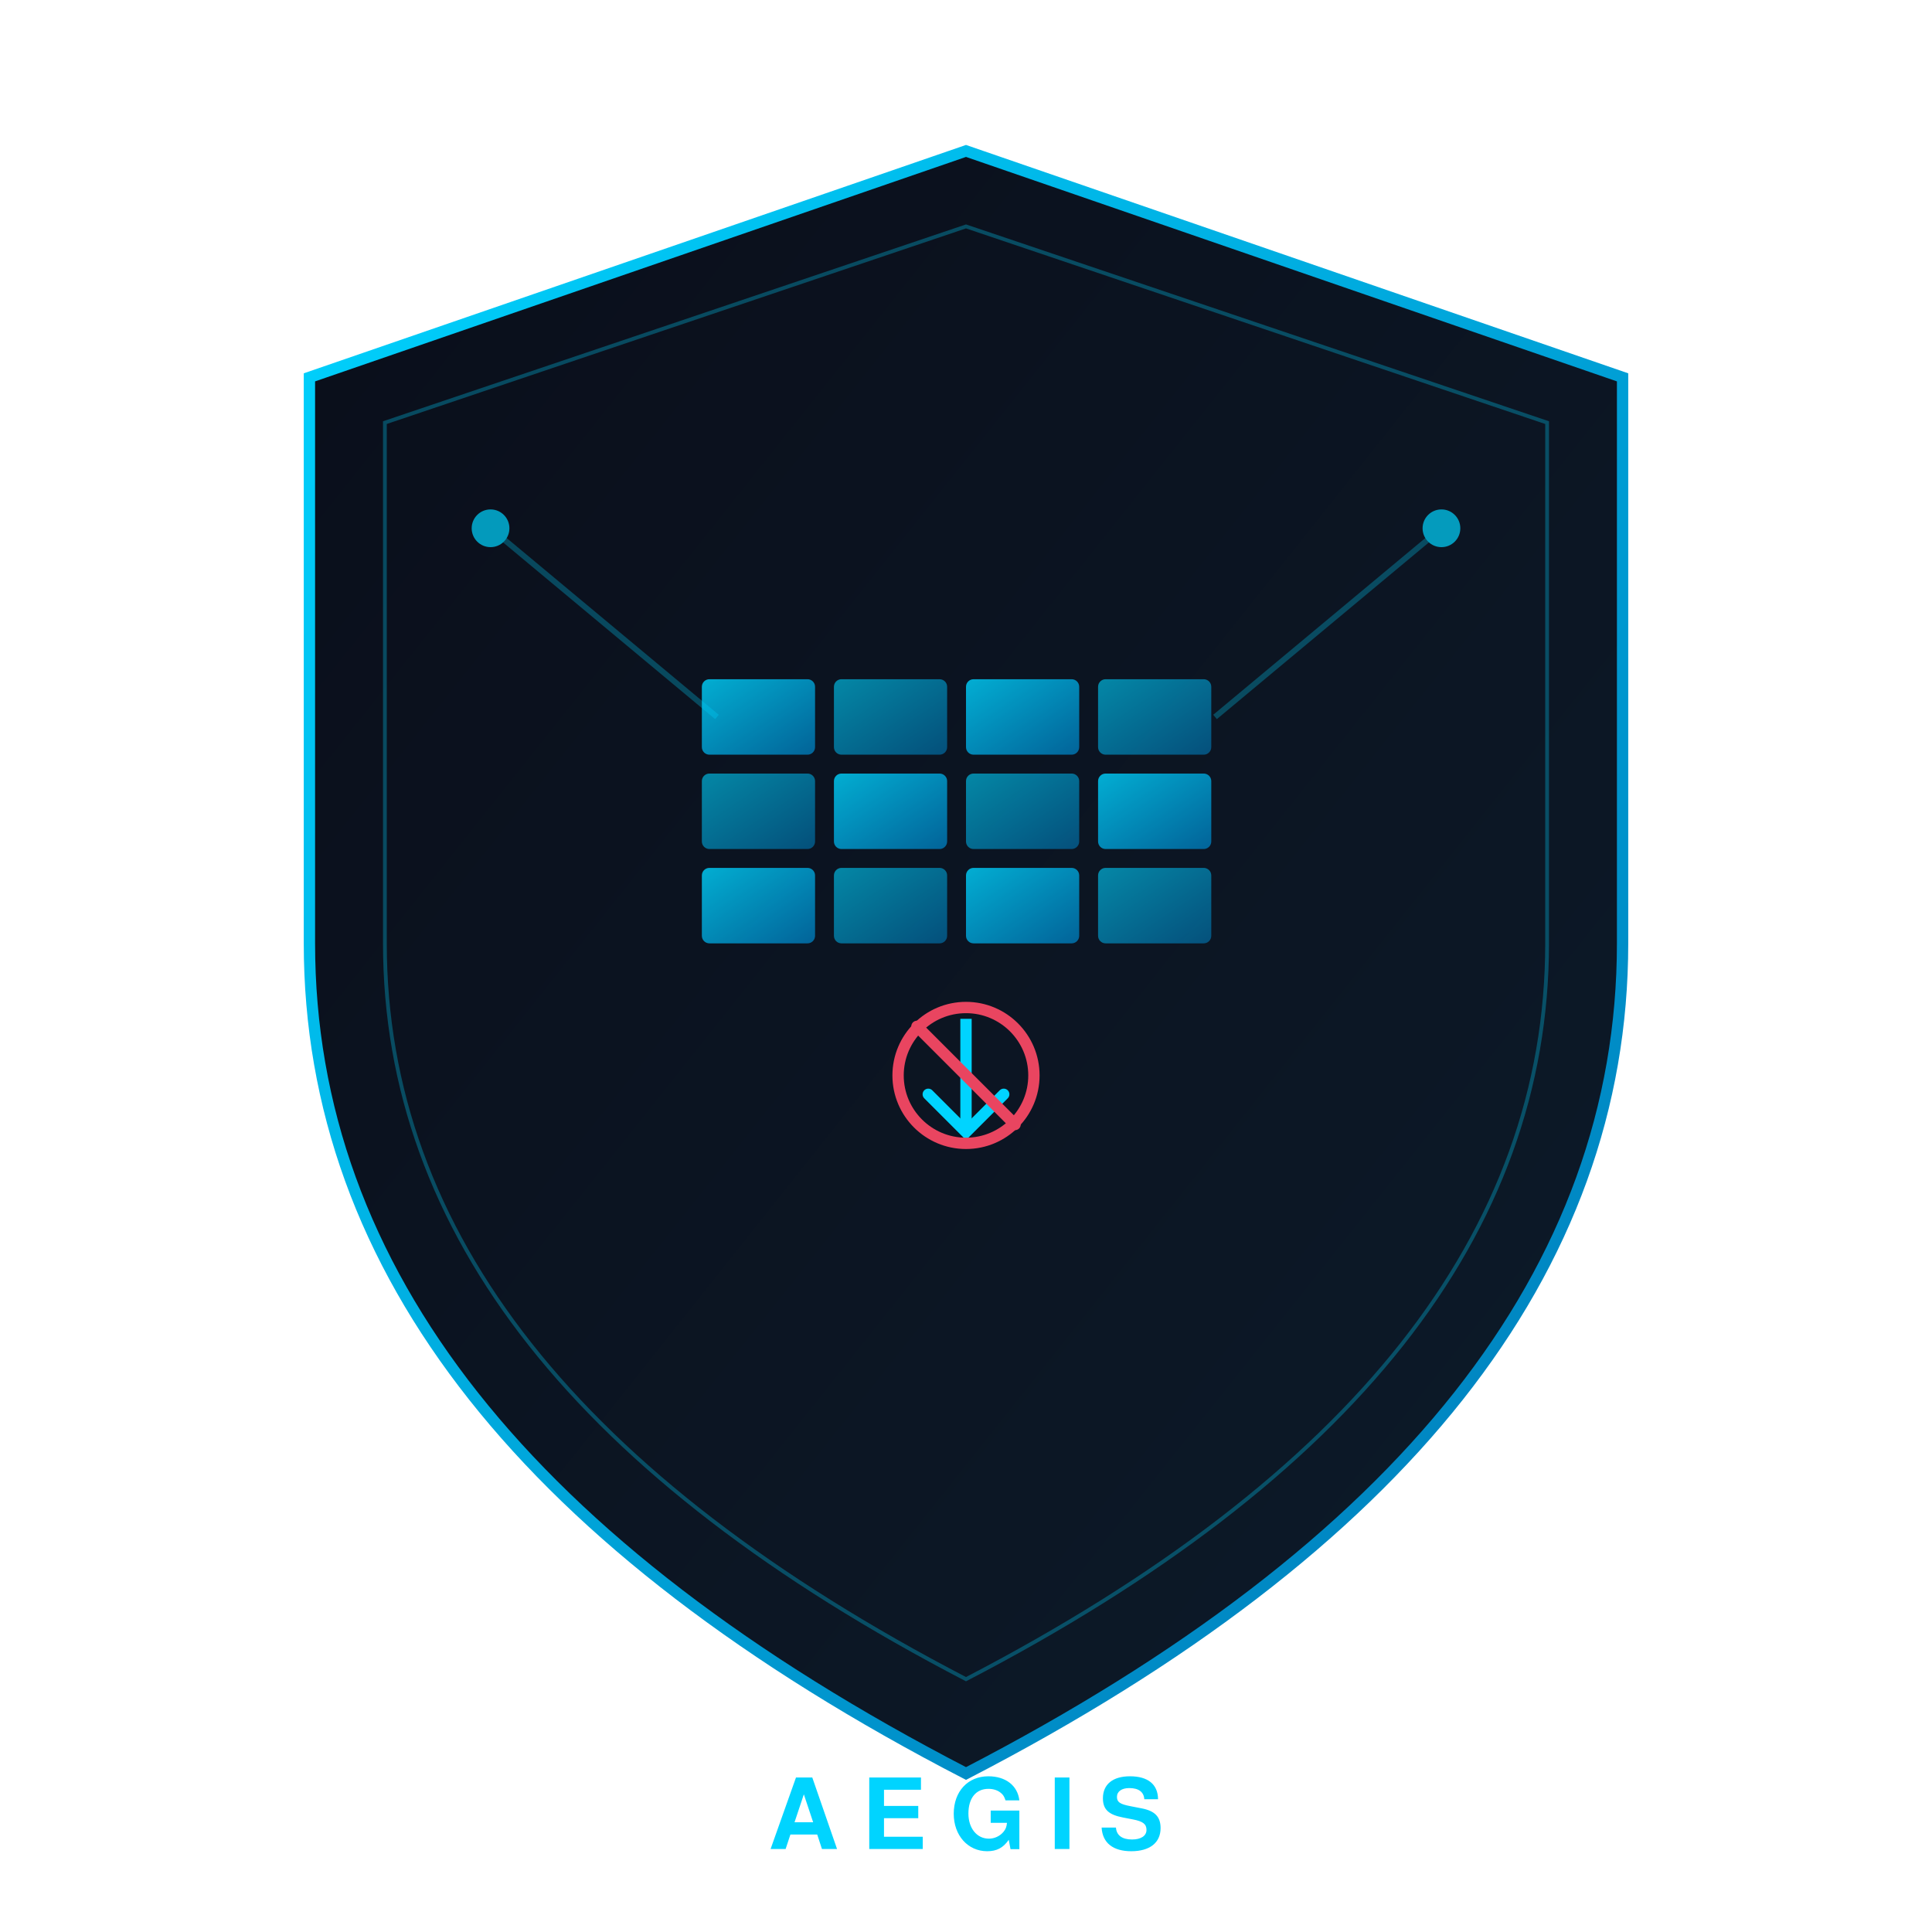
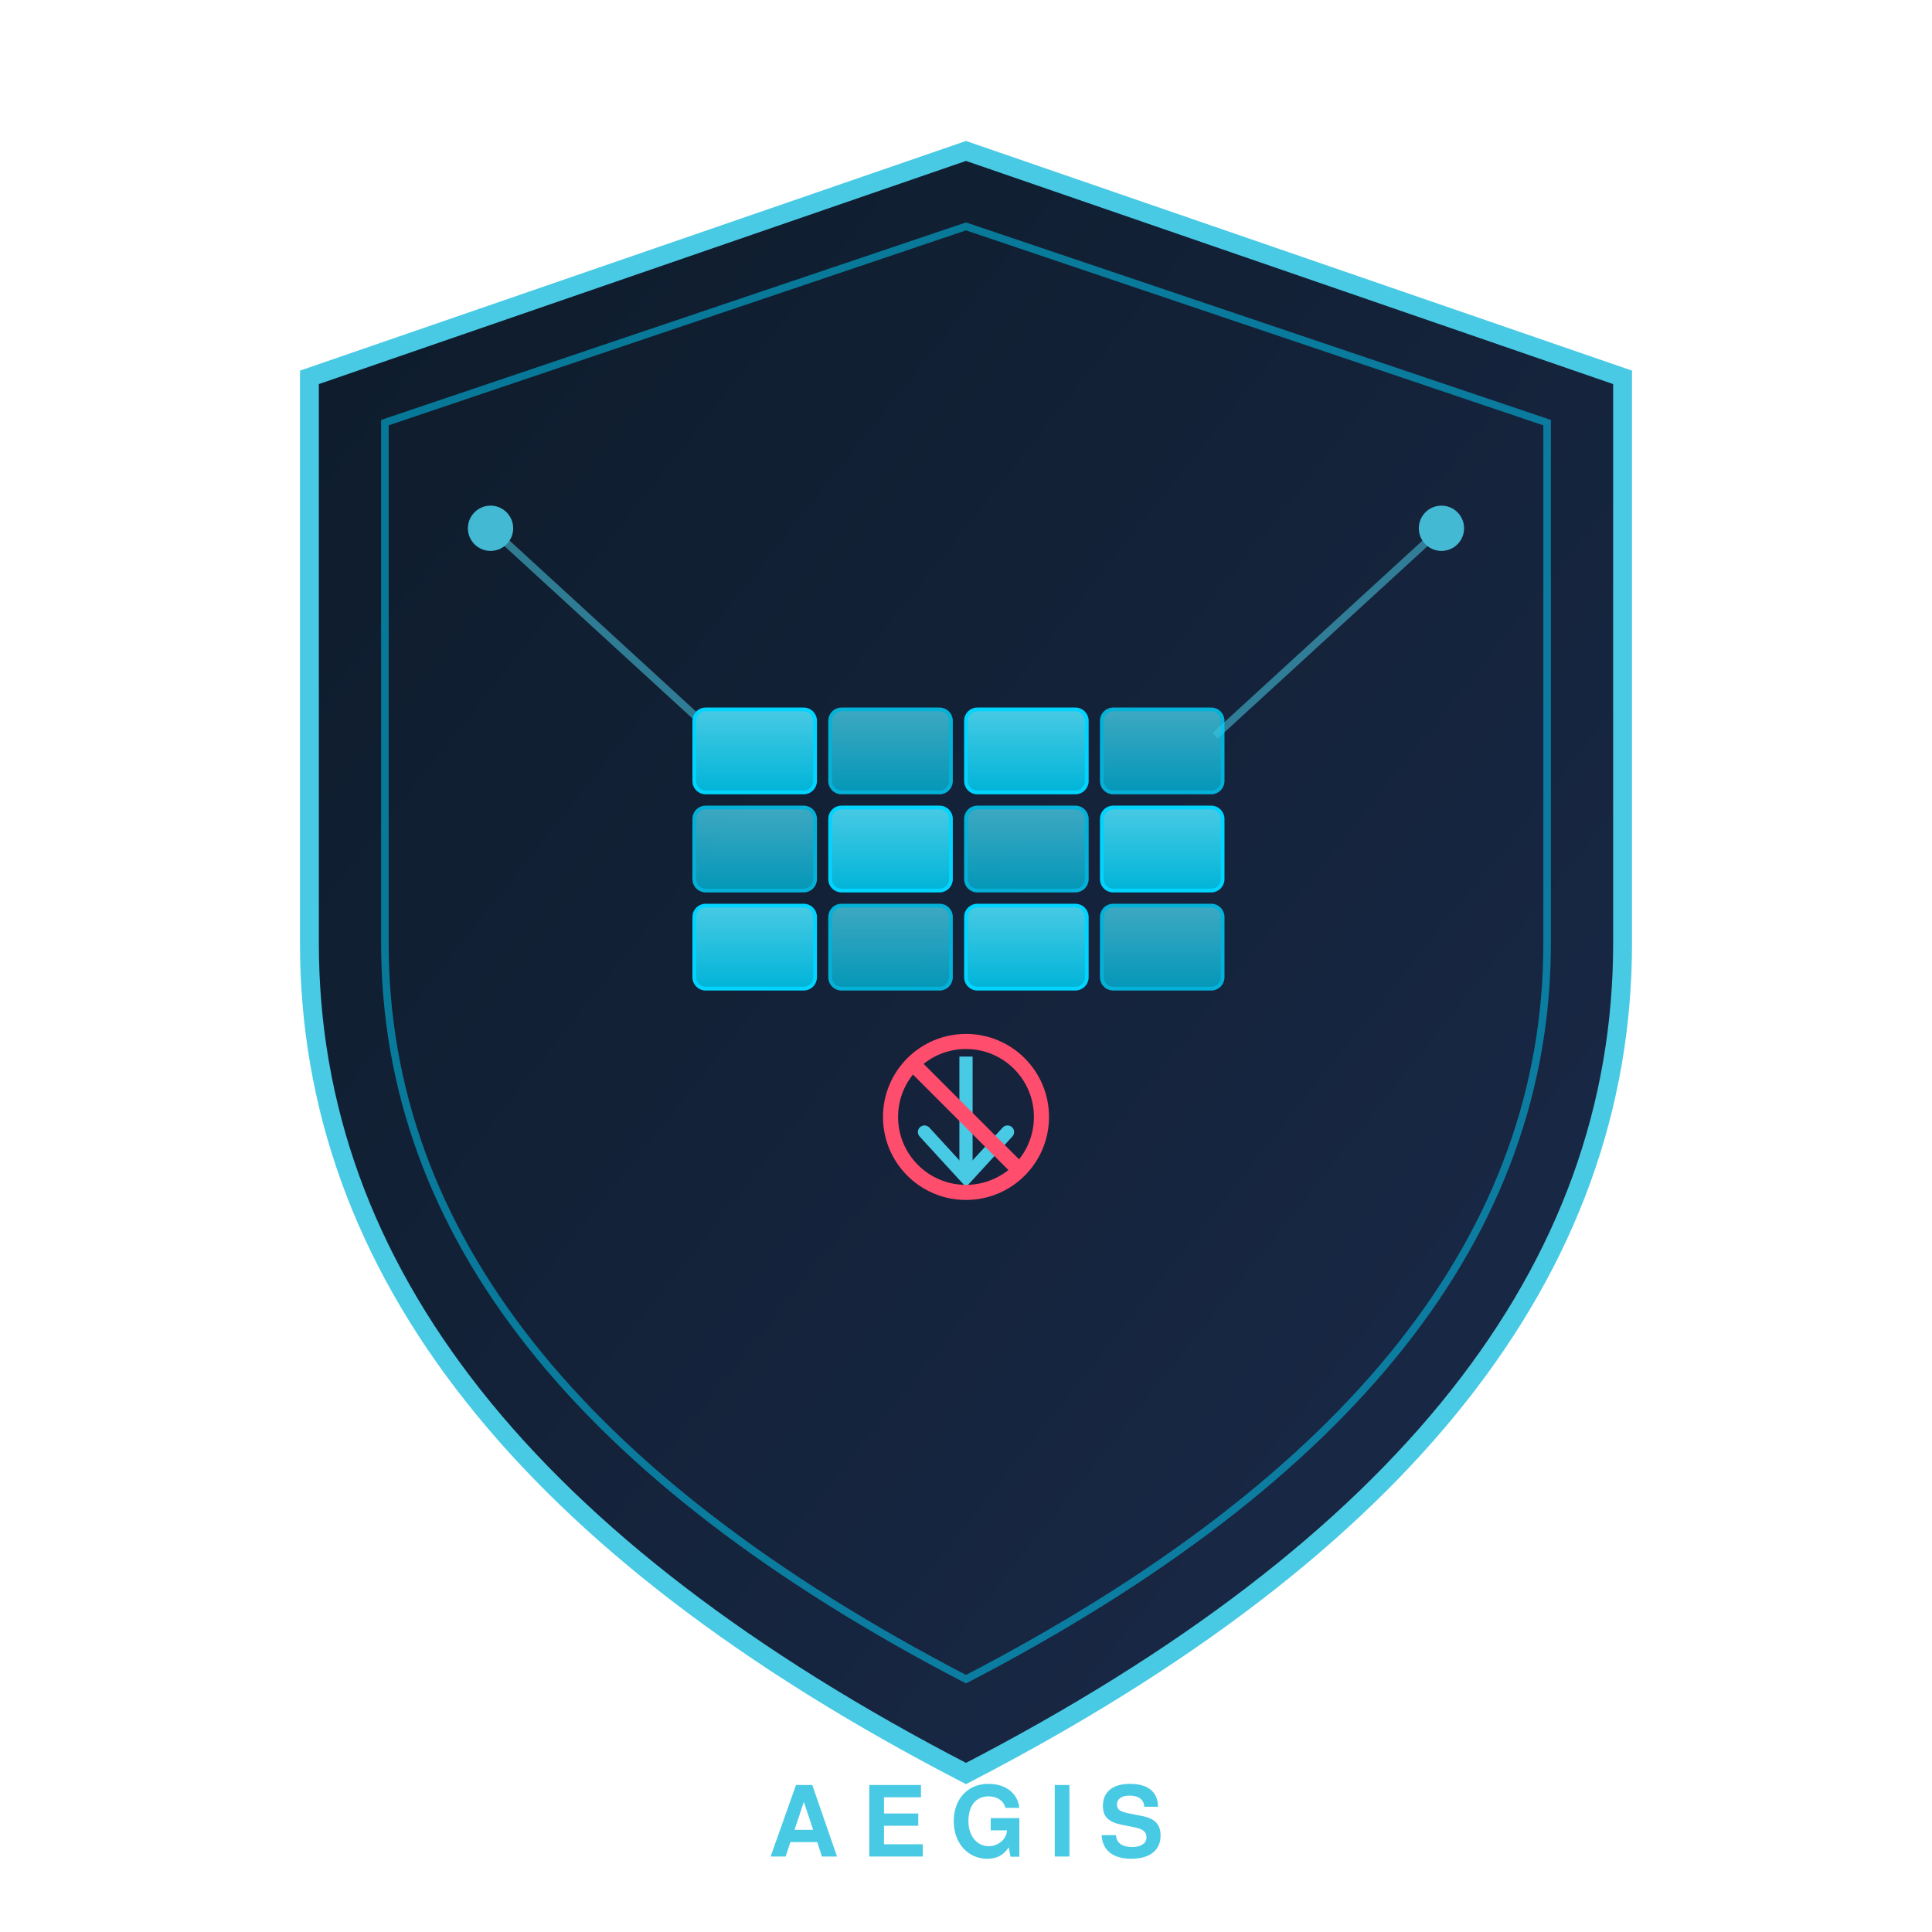
<svg xmlns="http://www.w3.org/2000/svg" viewBox="0 0 512 512" width="512" height="512">
  <defs>
-     <linearGradient id="bg" x1="0%" y1="0%" x2="100%" y2="100%">
-       <stop offset="0%" style="stop-color:#0a0e1a;stop-opacity:1" />
-       <stop offset="100%" style="stop-color:#0d1b2a;stop-opacity:1" />
+     <linearGradient id="bgGrad" x1="0%" y1="0%" x2="100%" y2="100%">
+       <stop offset="0%" style="stop-color:#0d1b2a;stop-opacity:1" />
+       <stop offset="100%" style="stop-color:#1b2a4a;stop-opacity:1" />
    </linearGradient>
-     <linearGradient id="accent" x1="0%" y1="0%" x2="100%" y2="100%">
+     <linearGradient id="cyanGrad" x1="0%" y1="0%" x2="100%" y2="100%">
      <stop offset="0%" style="stop-color:#00d4ff;stop-opacity:1" />
-       <stop offset="100%" style="stop-color:#0077b6;stop-opacity:1" />
+       <stop offset="100%" style="stop-color:#0096c7;stop-opacity:1" />
+     </linearGradient>
+     <linearGradient id="brickGrad" x1="0%" y1="0%" x2="0%" y2="100%">
+       <stop offset="0%" style="stop-color:#48cae4;stop-opacity:1" />
+       <stop offset="100%" style="stop-color:#00b4d8;stop-opacity:1" />
    </linearGradient>
  </defs>
-   <path d="M256 40 L430 100 L430 250 Q430 380 256 470 Q82 380 82 250 L82 100 Z" fill="url(#bg)" stroke="url(#accent)" stroke-width="3" />
-   <path d="M256 60 L410 112 L410 250 Q410 365 256 445 Q102 365 102 250 L102 112 Z" fill="none" stroke="#00d4ff" stroke-width="1" stroke-opacity="0.3" />
-   <g transform="translate(256, 220)">
-     <rect x="-70" y="-40" width="30" height="20" rx="2" fill="url(#accent)" opacity="0.8" />
-     <rect x="-35" y="-40" width="30" height="20" rx="2" fill="url(#accent)" opacity="0.6" />
-     <rect x="0" y="-40" width="30" height="20" rx="2" fill="url(#accent)" opacity="0.8" />
-     <rect x="35" y="-40" width="30" height="20" rx="2" fill="url(#accent)" opacity="0.6" />
-     <rect x="-70" y="-15" width="30" height="20" rx="2" fill="url(#accent)" opacity="0.6" />
-     <rect x="-35" y="-15" width="30" height="20" rx="2" fill="url(#accent)" opacity="0.8" />
-     <rect x="0" y="-15" width="30" height="20" rx="2" fill="url(#accent)" opacity="0.6" />
-     <rect x="35" y="-15" width="30" height="20" rx="2" fill="url(#accent)" opacity="0.8" />
-     <rect x="-70" y="10" width="30" height="20" rx="2" fill="url(#accent)" opacity="0.8" />
-     <rect x="-35" y="10" width="30" height="20" rx="2" fill="url(#accent)" opacity="0.6" />
-     <rect x="0" y="10" width="30" height="20" rx="2" fill="url(#accent)" opacity="0.8" />
-     <rect x="35" y="10" width="30" height="20" rx="2" fill="url(#accent)" opacity="0.6" />
-     <path d="M 0 50 L 0 80" stroke="#00d4ff" stroke-width="3" fill="none" />
-     <path d="M -10 70 L 0 80 L 10 70" stroke="#00d4ff" stroke-width="3" fill="none" stroke-linecap="round" />
-     <circle cx="0" cy="65" r="18" fill="none" stroke="#e94560" stroke-width="3" />
-     <line x1="-13" y1="52" x2="13" y2="78" stroke="#e94560" stroke-width="3" stroke-linecap="round" />
+   <path d="M256 40 L430 100 L430 250 Q430 380 256 470 Q82 380 82 250 L82 100 Z" fill="url(#bgGrad)" stroke="#48cae4" stroke-width="5" />
+   <path d="M256 60 L410 112 L410 250 Q410 365 256 445 Q102 365 102 250 L102 112 Z" fill="none" stroke="#00d4ff" stroke-width="2" stroke-opacity="0.5" />
+   <g fill="#48cae4" opacity="0.9">
+     <circle cx="130" cy="140" r="6" />
+     <circle cx="382" cy="140" r="6" />
+     <line x1="130" y1="140" x2="190" y2="195" stroke="#48cae4" stroke-width="2" opacity="0.6" />
+     <line x1="382" y1="140" x2="322" y2="195" stroke="#48cae4" stroke-width="2" opacity="0.6" />
  </g>
-   <g fill="#00d4ff" opacity="0.7">
-     <circle cx="130" cy="140" r="5" />
-     <circle cx="382" cy="140" r="5" />
-     <line x1="130" y1="140" x2="190" y2="190" stroke="#00d4ff" stroke-width="1.5" opacity="0.4" />
-     <line x1="382" y1="140" x2="322" y2="190" stroke="#00d4ff" stroke-width="1.5" opacity="0.4" />
+   <g transform="translate(256, 230)">
+     <rect x="-72" y="-42" width="32" height="22" rx="3" fill="url(#brickGrad)" stroke="#00d4ff" stroke-width="1" />
+     <rect x="-36" y="-42" width="32" height="22" rx="3" fill="url(#brickGrad)" opacity="0.8" stroke="#00d4ff" stroke-width="1" />
+     <rect x="0" y="-42" width="32" height="22" rx="3" fill="url(#brickGrad)" stroke="#00d4ff" stroke-width="1" />
+     <rect x="36" y="-42" width="32" height="22" rx="3" fill="url(#brickGrad)" opacity="0.8" stroke="#00d4ff" stroke-width="1" />
+     <rect x="-72" y="-16" width="32" height="22" rx="3" fill="url(#brickGrad)" opacity="0.8" stroke="#00d4ff" stroke-width="1" />
+     <rect x="-36" y="-16" width="32" height="22" rx="3" fill="url(#brickGrad)" stroke="#00d4ff" stroke-width="1" />
+     <rect x="0" y="-16" width="32" height="22" rx="3" fill="url(#brickGrad)" opacity="0.8" stroke="#00d4ff" stroke-width="1" />
+     <rect x="36" y="-16" width="32" height="22" rx="3" fill="url(#brickGrad)" stroke="#00d4ff" stroke-width="1" />
+     <rect x="-72" y="10" width="32" height="22" rx="3" fill="url(#brickGrad)" stroke="#00d4ff" stroke-width="1" />
+     <rect x="-36" y="10" width="32" height="22" rx="3" fill="url(#brickGrad)" opacity="0.8" stroke="#00d4ff" stroke-width="1" />
+     <rect x="0" y="10" width="32" height="22" rx="3" fill="url(#brickGrad)" stroke="#00d4ff" stroke-width="1" />
+     <rect x="36" y="10" width="32" height="22" rx="3" fill="url(#brickGrad)" opacity="0.8" stroke="#00d4ff" stroke-width="1" />
+     <path d="M 0 50 L 0 82" stroke="#48cae4" stroke-width="3.5" fill="none" />
+     <path d="M -11 70 L 0 82 L 11 70" stroke="#48cae4" stroke-width="3.5" fill="none" stroke-linecap="round" />
+     <circle cx="0" cy="66" r="20" fill="none" stroke="#ff4d6d" stroke-width="4" />
+     <line x1="-14" y1="52" x2="14" y2="80" stroke="#ff4d6d" stroke-width="4" stroke-linecap="round" />
  </g>
-   <text x="256" y="490" text-anchor="middle" font-family="Helvetica, Arial, sans-serif" font-size="26" font-weight="bold" fill="#00d4ff" letter-spacing="6">AEGIS</text>
+   <text x="256" y="492" text-anchor="middle" font-family="Helvetica, Arial, sans-serif" font-size="26" font-weight="bold" fill="#48cae4" letter-spacing="6">AEGIS</text>
</svg>
